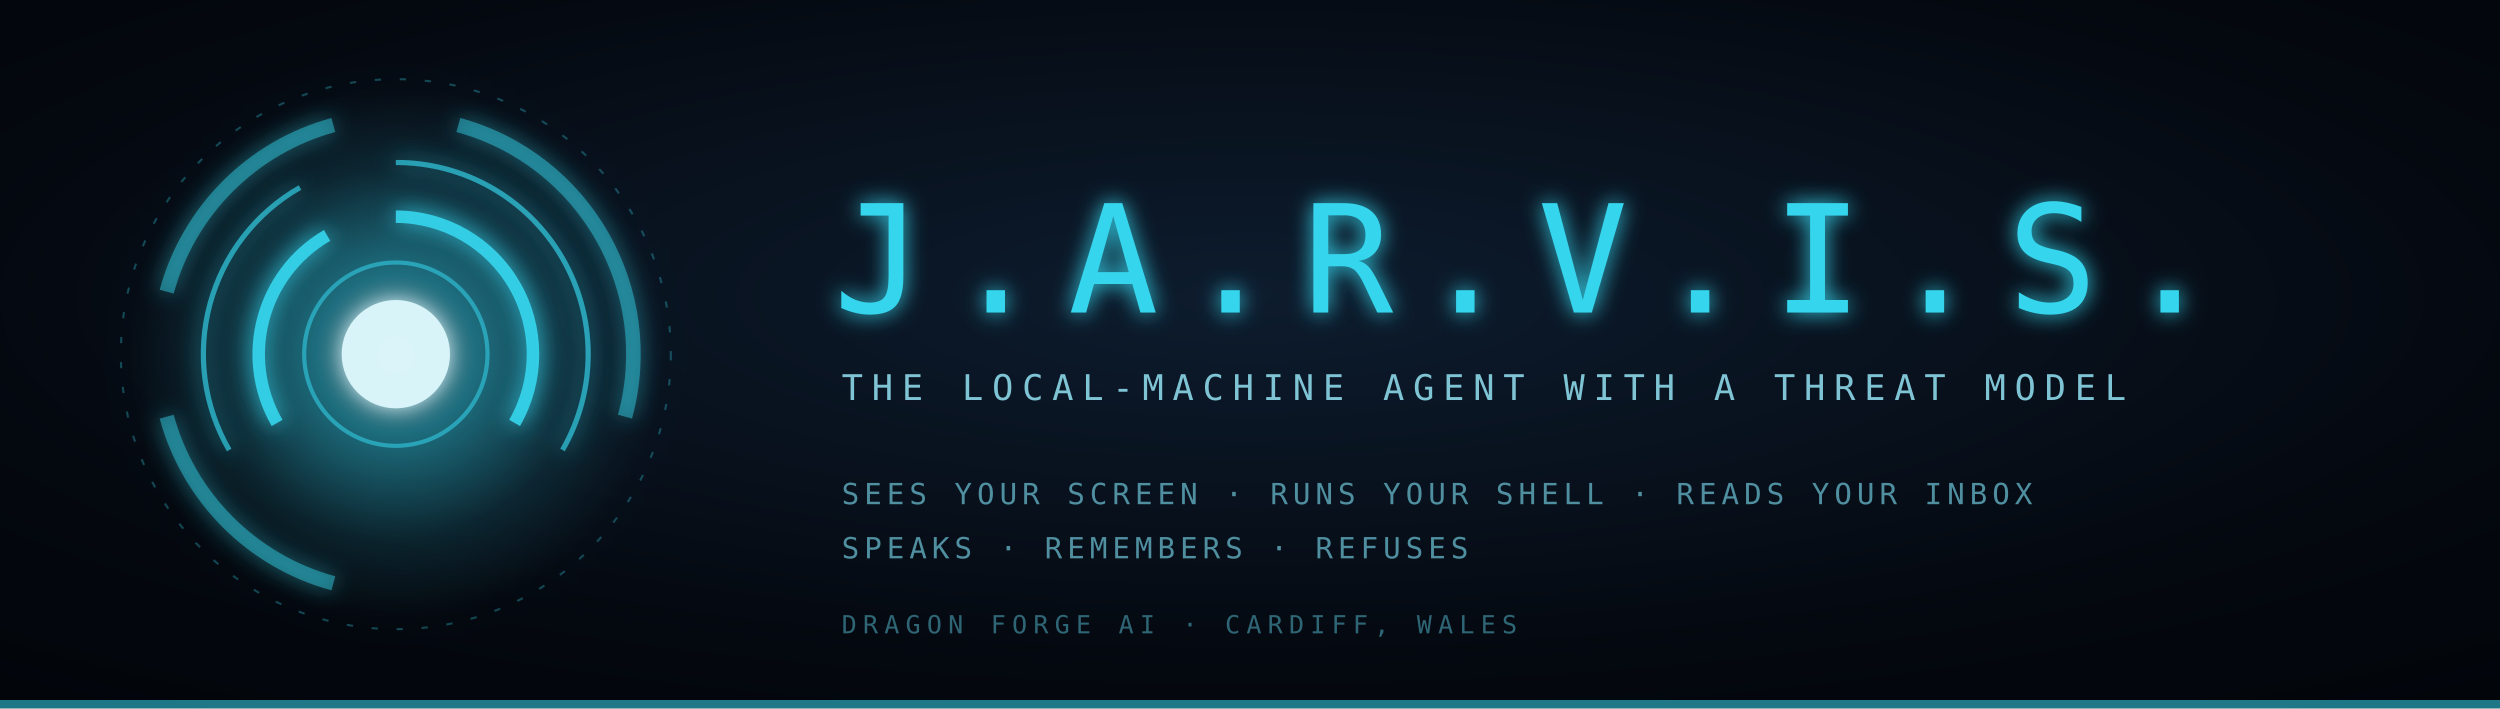
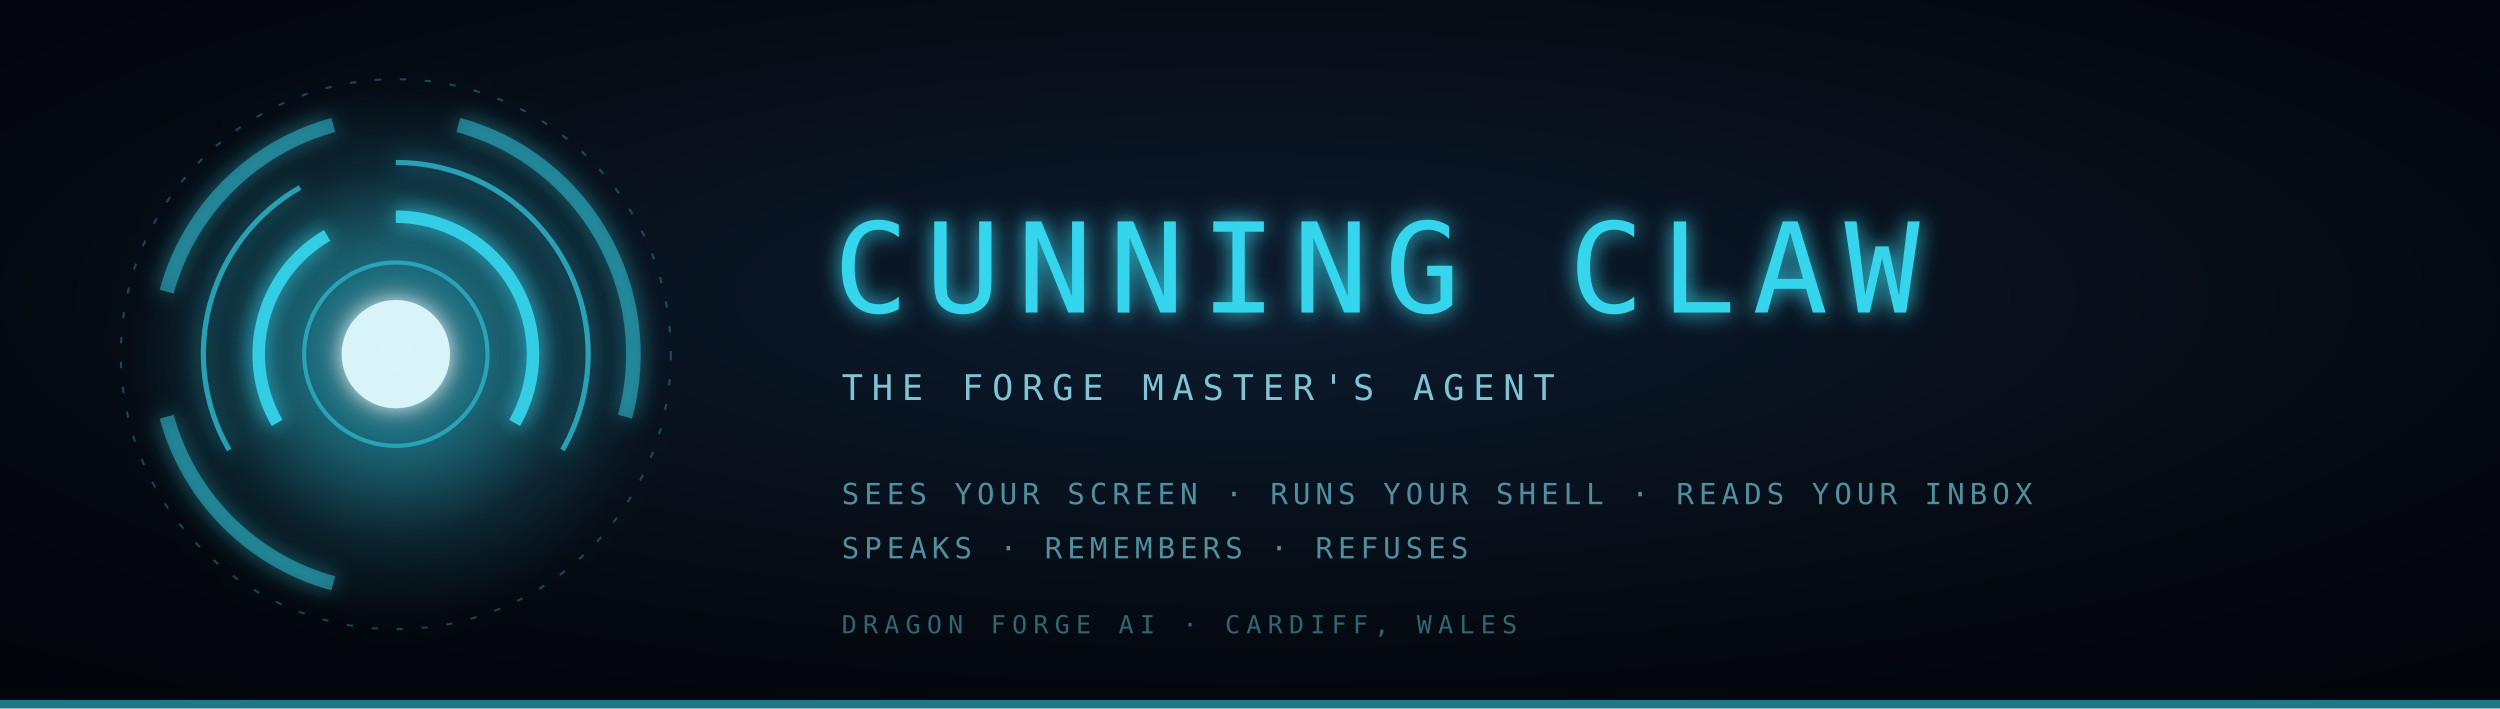
- <svg xmlns="http://www.w3.org/2000/svg" viewBox="0 0 1200 340" width="1200" height="340" role="img" aria-label="J.A.R.V.I.S. — the local-machine agent with a threat model">
+ <svg xmlns="http://www.w3.org/2000/svg" viewBox="0 0 1200 340" width="1200" height="340" role="img" aria-label="CUNNING CLAW — the local-machine agent with a threat model">
  <defs>
    <radialGradient id="bg" cx="50%" cy="42%" r="75%">
      <stop offset="0%" stop-color="#0d1c2e" />
      <stop offset="70%" stop-color="#04080f" />
      <stop offset="100%" stop-color="#02050a" />
    </radialGradient>
    <radialGradient id="core" cx="50%" cy="50%" r="50%">
      <stop offset="0%" stop-color="#dffaff" stop-opacity="1" />
      <stop offset="30%" stop-color="#35d6ed" stop-opacity="0.95" />
      <stop offset="70%" stop-color="#35d6ed" stop-opacity="0.25" />
      <stop offset="100%" stop-color="#35d6ed" stop-opacity="0" />
    </radialGradient>
    <filter id="glow" x="-60%" y="-60%" width="220%" height="220%">
      <feGaussianBlur stdDeviation="5" result="b" />
      <feMerge>
        <feMergeNode in="b" />
        <feMergeNode in="SourceGraphic" />
      </feMerge>
    </filter>
  </defs>
  <rect width="1200" height="340" fill="url(#bg)" />
  <g transform="translate(190,170)">
    <circle r="128" fill="url(#core)" opacity="0.5" />
    <circle r="26" fill="#dffaff" filter="url(#glow)" opacity="0.95" />
    <circle r="44" fill="none" stroke="#35d6ed" stroke-width="2" opacity="0.55" />
    <g fill="none" stroke="#35d6ed" filter="url(#glow)">
      <g stroke-width="6" opacity="0.9">
        <path d="M 0 -66 A 66 66 0 0 1 57 33" />
        <path d="M -57 33 A 66 66 0 0 1 -33 -57" />
      </g>
      <g stroke-width="2.5" opacity="0.65">
        <path d="M 0 -92 A 92 92 0 0 1 80 46" />
        <path d="M -80 46 A 92 92 0 0 1 -46 -80" />
      </g>
      <g stroke-width="7" opacity="0.45">
        <path d="M 30 -110 A 114 114 0 0 1 110 30" />
        <path d="M -110 -30 A 114 114 0 0 1 -30 -110" />
        <path d="M -30 110 A 114 114 0 0 1 -110 30" />
      </g>
      <circle r="132" stroke-width="1" opacity="0.3" stroke-dasharray="3 9" />
    </g>
  </g>
  <g font-family="'JetBrains Mono','Fira Code',ui-monospace,monospace">
-     <text x="400" y="150" fill="#35d6ed" font-size="72" letter-spacing="13" filter="url(#glow)">J.A.R.V.I.S.</text>
-     <text x="404" y="192" fill="#7fc4d4" font-size="17" letter-spacing="4.2">THE LOCAL-MACHINE AGENT WITH A THREAT MODEL</text>
+     <text x="400" y="150" fill="#35d6ed" font-size="60" letter-spacing="8" filter="url(#glow)">CUNNING CLAW</text>
+     <text x="404" y="192" fill="#7fc4d4" font-size="17" letter-spacing="4.2">THE FORGE MASTER'S AGENT</text>
    <g font-size="14" letter-spacing="2.4" fill="#4f8fa0">
      <text x="404" y="242">SEES YOUR SCREEN  ·  RUNS YOUR SHELL  ·  READS YOUR INBOX</text>
      <text x="404" y="268">SPEAKS  ·  REMEMBERS  ·  REFUSES</text>
    </g>
    <text x="404" y="304" fill="#2f6675" font-size="12" letter-spacing="3">DRAGON FORGE AI · CARDIFF, WALES</text>
  </g>
  <rect x="0" y="336" width="1200" height="4" fill="#35d6ed" opacity="0.55" />
</svg>
